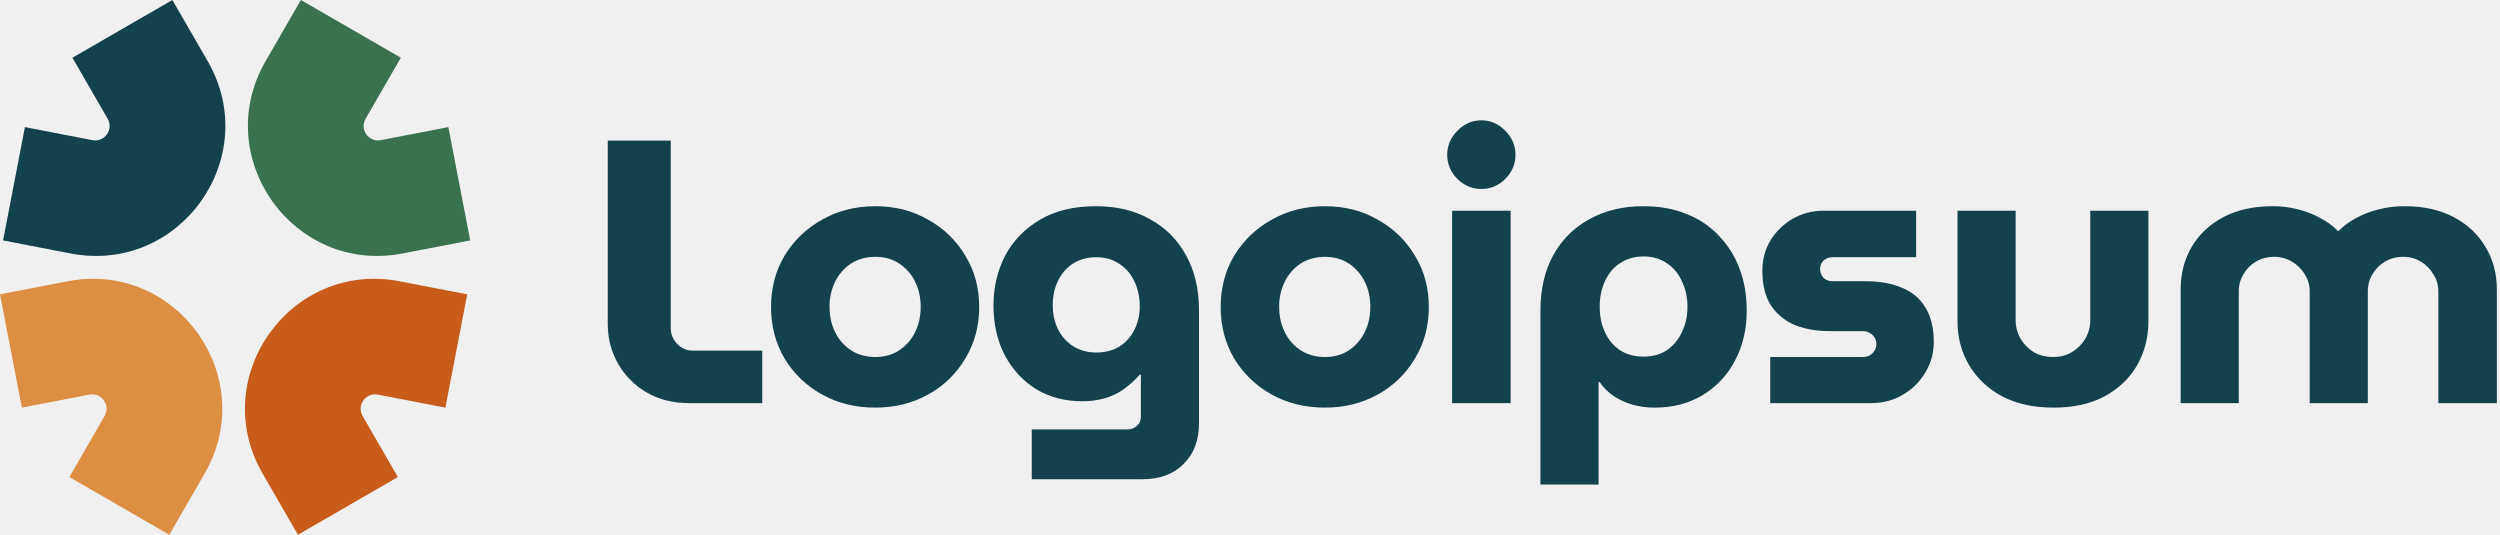
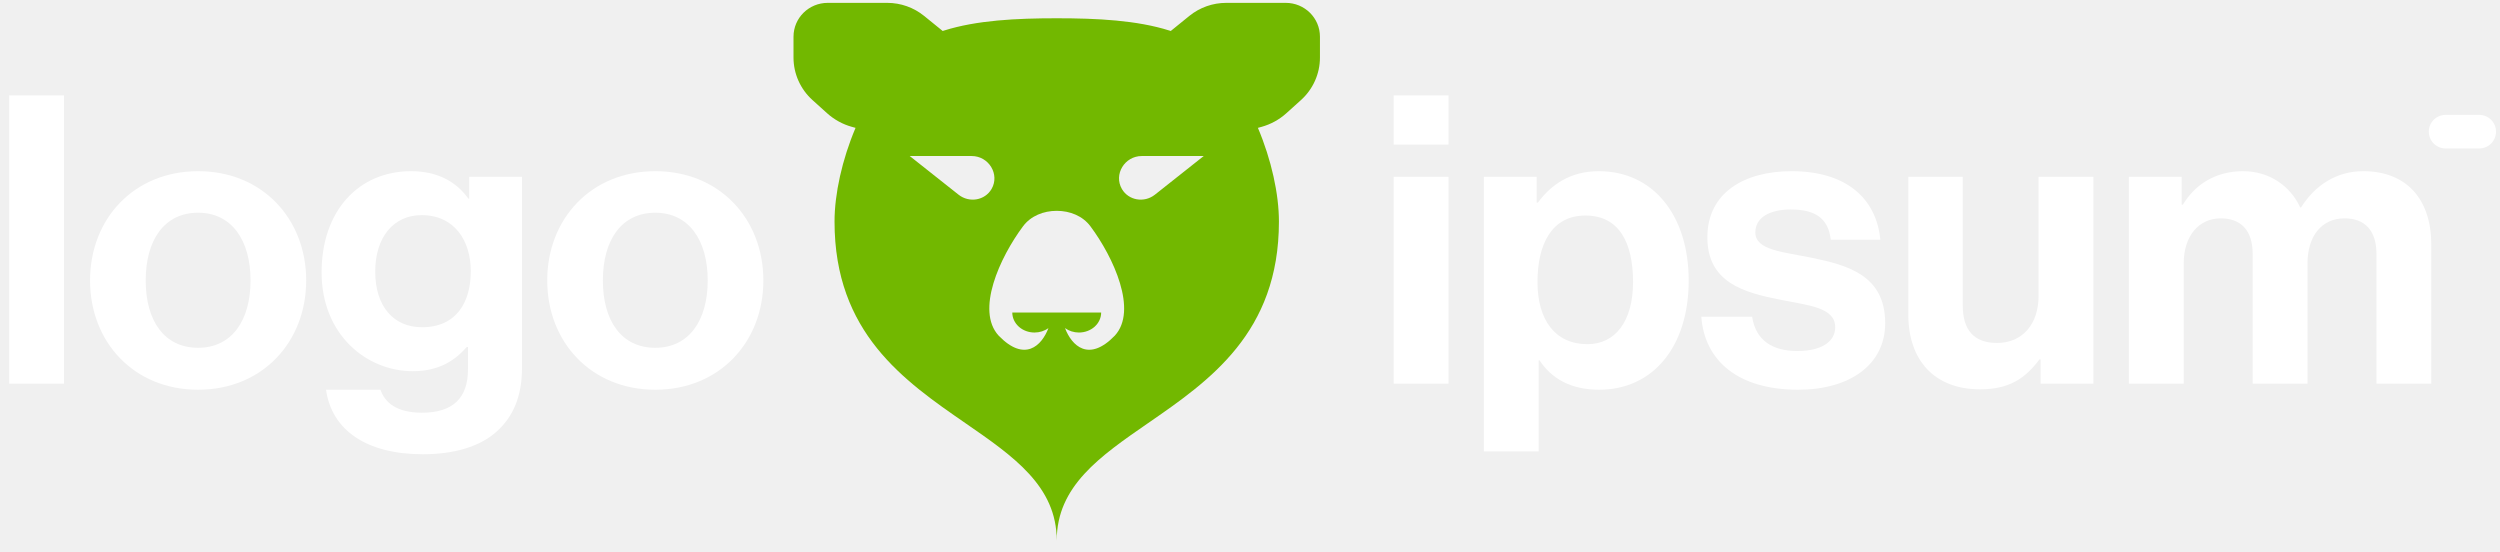
- <svg xmlns="http://www.w3.org/2000/svg" width="187" height="40" fill="none" viewBox="0 0 187 40">
-   <path fill="#3A724F" fill-rule="evenodd" d="M19.87 4.567 22.507 0l7.476 4.317-2.636 4.566c-.463.801.23 1.775 1.138 1.6l5.052-.975 1.635 8.477-5.052.974c-8.172 1.576-14.411-7.184-10.25-14.392Z" clip-rule="evenodd" />
-   <path fill="#DC8E43" fill-rule="evenodd" d="M15.302 35.433 12.665 40l-7.477-4.316 2.637-4.567c.463-.801-.23-1.775-1.139-1.6l-5.051.974L0 22.015l5.052-.974c8.172-1.576 14.41 7.184 10.25 14.392Z" clip-rule="evenodd" />
-   <path fill="#14424C" fill-rule="evenodd" d="M15.53 4.567 12.894 0 5.417 4.317l2.637 4.566c.462.801-.23 1.775-1.139 1.6l-5.052-.975L.23 17.985l5.051.974c8.173 1.576 14.412-7.184 10.25-14.392Z" clip-rule="evenodd" />
-   <path fill="#C85D1B" fill-rule="evenodd" d="M19.65 35.433 22.285 40l7.477-4.316-2.637-4.567c-.462-.801.23-1.775 1.139-1.6l5.051.974 1.635-8.476-5.052-.974c-8.172-1.576-14.41 7.184-10.25 14.392Z" clip-rule="evenodd" />
-   <path fill="#14424C" d="M163.114 30.153v-8.5c0-1.178.271-2.235.813-3.17.561-.954 1.356-1.702 2.385-2.245 1.029-.542 2.254-.813 3.675-.813a7.23 7.23 0 0 1 1.964.252c.599.15 1.141.365 1.627.645.505.262.935.58 1.291.954h.056a5.5 5.5 0 0 1 1.29-.954 6.772 6.772 0 0 1 1.656-.645 7.541 7.541 0 0 1 1.992-.252c1.421 0 2.646.27 3.675.813 1.028.543 1.823 1.29 2.384 2.245.562.935.842 1.991.842 3.17v8.5h-4.377v-8.36c0-.467-.121-.888-.364-1.262a2.663 2.663 0 0 0-.926-.954 2.508 2.508 0 0 0-1.347-.365c-.505 0-.963.122-1.374.365a2.654 2.654 0 0 0-.926.954 2.4 2.4 0 0 0-.337 1.262v8.36h-4.348v-8.36c0-.467-.122-.888-.365-1.262a2.585 2.585 0 0 0-.954-.954 2.508 2.508 0 0 0-1.347-.365c-.505 0-.963.122-1.374.365a2.654 2.654 0 0 0-.926.954 2.41 2.41 0 0 0-.337 1.262v8.36h-4.348ZM153.603 30.49c-1.477 0-2.759-.28-3.843-.842-1.066-.58-1.889-1.356-2.469-2.328-.58-.991-.87-2.086-.87-3.283v-8.276h4.349v8.164c0 .505.121.973.364 1.403.243.411.571.748.982 1.01.43.243.917.365 1.459.365.524 0 .991-.122 1.403-.365.43-.262.767-.599 1.01-1.01.243-.43.365-.898.365-1.403v-8.164h4.348v8.276c0 1.197-.281 2.292-.842 3.283-.561.972-1.374 1.749-2.44 2.328-1.048.561-2.32.842-3.816.842ZM132.414 30.153v-3.45h6.93c.187 0 .355-.038.505-.113.149-.093.271-.215.364-.364a.93.93 0 0 0 0-.982.9.9 0 0 0-.364-.337.934.934 0 0 0-.505-.14h-2.525c-.936 0-1.787-.15-2.553-.449a4.052 4.052 0 0 1-1.796-1.459c-.43-.673-.645-1.543-.645-2.609 0-.823.196-1.571.589-2.244a4.76 4.76 0 0 1 1.655-1.628 4.568 4.568 0 0 1 2.329-.617h6.929v3.479h-6.256a.97.97 0 0 0-.673.253.841.841 0 0 0-.253.617c0 .262.085.486.253.673a.97.97 0 0 0 .673.253h2.469c1.047 0 1.945.159 2.693.476.767.3 1.356.786 1.768 1.46.43.673.645 1.542.645 2.608 0 .842-.215 1.609-.645 2.3a4.613 4.613 0 0 1-1.684 1.656c-.692.412-1.477.617-2.356.617h-7.547ZM122.94 15.425c1.216 0 2.291.196 3.226.589a6.41 6.41 0 0 1 2.413 1.627 6.993 6.993 0 0 1 1.543 2.469c.355.935.533 1.973.533 3.114 0 1.421-.299 2.684-.898 3.787a6.471 6.471 0 0 1-2.412 2.553c-1.029.617-2.226.926-3.591.926-.58 0-1.132-.075-1.656-.224a5.312 5.312 0 0 1-1.402-.646 3.9 3.9 0 0 1-1.038-1.038h-.085v7.66h-4.348V23.223c0-1.59.318-2.965.954-4.124a6.666 6.666 0 0 1 2.693-2.694c1.16-.654 2.516-.981 4.068-.981Zm0 3.759c-.673 0-1.262.168-1.767.505-.487.318-.861.767-1.123 1.347-.261.56-.392 1.197-.392 1.907 0 .711.131 1.347.392 1.908.262.561.636 1.01 1.123 1.347.505.318 1.094.477 1.767.477.673 0 1.253-.16 1.739-.477a3.297 3.297 0 0 0 1.123-1.347c.28-.561.42-1.197.42-1.908 0-.71-.14-1.346-.42-1.907-.262-.58-.636-1.03-1.123-1.347-.486-.337-1.066-.505-1.739-.505ZM108.617 30.153V15.761h4.377v14.392h-4.377Zm2.188-16.019c-.692 0-1.29-.252-1.795-.757-.505-.505-.758-1.104-.758-1.796s.253-1.29.758-1.795c.505-.524 1.103-.786 1.795-.786s1.291.262 1.796.786c.505.505.757 1.103.757 1.795s-.252 1.29-.757 1.796c-.505.505-1.104.757-1.796.757ZM99.105 30.49c-1.477 0-2.805-.327-3.984-.982a7.462 7.462 0 0 1-2.805-2.693c-.673-1.141-1.01-2.422-1.01-3.844 0-1.44.337-2.721 1.01-3.843a7.462 7.462 0 0 1 2.805-2.693c1.179-.674 2.507-1.01 3.984-1.01 1.478 0 2.796.336 3.956 1.01a7.25 7.25 0 0 1 2.777 2.693c.692 1.122 1.038 2.403 1.038 3.843 0 1.422-.346 2.703-1.038 3.844a7.25 7.25 0 0 1-2.777 2.693c-1.178.655-2.497.982-3.956.982Zm0-3.787c.692 0 1.291-.169 1.796-.505a3.424 3.424 0 0 0 1.178-1.347c.281-.561.421-1.197.421-1.908 0-.692-.14-1.318-.421-1.88a3.423 3.423 0 0 0-1.178-1.346c-.505-.337-1.104-.505-1.796-.505s-1.3.168-1.823.505a3.428 3.428 0 0 0-1.179 1.347 4.144 4.144 0 0 0-.42 1.88c0 .71.14 1.346.42 1.907a3.43 3.43 0 0 0 1.179 1.347c.523.336 1.131.505 1.823.505ZM77.174 35.849v-3.732h7.181c.281 0 .515-.093.702-.28a.83.83 0 0 0 .28-.646v-3.17h-.084a6.59 6.59 0 0 1-1.206 1.094c-.412.3-.88.524-1.403.674a6.023 6.023 0 0 1-1.711.224c-1.272 0-2.413-.3-3.423-.898-.991-.617-1.777-1.468-2.357-2.553-.56-1.084-.841-2.319-.841-3.703 0-1.365.29-2.609.87-3.731.598-1.122 1.468-2.02 2.609-2.693 1.14-.674 2.534-1.01 4.18-1.01 1.571 0 2.927.327 4.068.982a6.624 6.624 0 0 1 2.693 2.72c.636 1.16.954 2.526.954 4.097v8.416c0 1.29-.383 2.31-1.15 3.058-.748.767-1.786 1.15-3.114 1.15h-8.248Zm4.825-9.483c.673 0 1.253-.15 1.74-.449a3.18 3.18 0 0 0 1.121-1.262 3.834 3.834 0 0 0 .393-1.74c0-.673-.13-1.29-.392-1.851-.262-.561-.636-1.001-1.123-1.319-.486-.337-1.066-.505-1.74-.505-.654 0-1.234.159-1.739.477-.486.318-.86.748-1.122 1.29-.261.543-.392 1.15-.392 1.824 0 .655.13 1.253.392 1.796.262.523.636.944 1.123 1.262.504.318 1.084.477 1.739.477ZM65.473 30.49c-1.477 0-2.805-.327-3.983-.982a7.46 7.46 0 0 1-2.806-2.693c-.673-1.141-1.01-2.422-1.01-3.844 0-1.44.337-2.721 1.01-3.843a7.46 7.46 0 0 1 2.806-2.693c1.178-.674 2.506-1.01 3.983-1.01 1.478 0 2.796.336 3.956 1.01a7.252 7.252 0 0 1 2.777 2.693c.692 1.122 1.038 2.403 1.038 3.843 0 1.422-.346 2.703-1.038 3.844a7.252 7.252 0 0 1-2.777 2.693c-1.178.655-2.497.982-3.956.982Zm0-3.787c.692 0 1.29-.169 1.796-.505a3.43 3.43 0 0 0 1.178-1.347c.28-.561.42-1.197.42-1.908 0-.692-.14-1.318-.42-1.88a3.429 3.429 0 0 0-1.178-1.346c-.505-.337-1.104-.505-1.796-.505s-1.3.168-1.823.505a3.428 3.428 0 0 0-1.179 1.347 4.145 4.145 0 0 0-.42 1.88c0 .71.14 1.346.42 1.907a3.43 3.43 0 0 0 1.179 1.347c.523.336 1.131.505 1.823.505ZM51.547 30.153c-1.216 0-2.282-.27-3.198-.813a5.763 5.763 0 0 1-2.132-2.16c-.505-.898-.758-1.89-.758-2.974V10.515h4.713v14.027c0 .45.16.842.477 1.179.318.336.71.505 1.178.505h5.19v3.927h-5.47Z" />
+ <svg xmlns="http://www.w3.org/2000/svg" id="logo-75" width="100%" height="100%" viewBox="0 0 186 41" fill="none">
+   <path class="ccustom" fill-rule="evenodd" clip-rule="evenodd" d="M59.037 2.729C59.037 1.339 60.176 0.213 61.581 0.213H66.011C67.011 0.213 67.98 0.556 68.753 1.183L70.1 2.276L70.134 2.306C70.165 2.296 70.196 2.286 70.228 2.276C72.659 1.506 75.609 1.359 78.621 1.359C81.632 1.359 84.582 1.506 87.013 2.276C87.045 2.286 87.076 2.296 87.107 2.306L87.141 2.276L88.488 1.183C89.261 0.556 90.23 0.213 91.23 0.213H95.66C97.065 0.213 98.204 1.339 98.204 2.729V4.284C98.204 5.487 97.691 6.635 96.792 7.445L95.705 8.425C95.174 8.904 94.537 9.252 93.845 9.442L93.588 9.512C94.595 11.89 95.152 14.432 95.152 16.488C95.152 24.759 89.978 28.332 85.419 31.479C81.829 33.958 78.621 36.173 78.621 40.213C78.621 36.173 75.412 33.958 71.822 31.479C67.263 28.332 62.089 24.759 62.089 16.488C62.089 14.432 62.646 11.89 63.653 9.512L63.396 9.442C62.704 9.252 62.067 8.904 61.536 8.425L60.449 7.445C59.55 6.635 59.037 5.487 59.037 4.284V2.729ZM81.927 23.25C81.927 23.645 81.753 24.024 81.443 24.304C81.133 24.583 80.712 24.74 80.274 24.74C79.895 24.74 79.53 24.623 79.238 24.411C79.735 25.728 81.008 26.976 82.944 24.969C84.653 23.105 82.868 19.172 81.129 16.838C80.549 16.06 79.597 15.686 78.621 15.686C77.644 15.686 76.692 16.06 76.112 16.838C74.373 19.172 72.588 23.105 74.297 24.969C76.233 26.976 77.506 25.728 78.003 24.411C77.711 24.623 77.346 24.74 76.967 24.74C76.529 24.74 76.108 24.583 75.798 24.304C75.488 24.024 75.314 23.645 75.314 23.25H81.927ZM72.29 11.608H67.684L71.314 14.483C72.113 15.115 73.28 14.913 73.774 14.057C74.398 12.975 73.569 11.608 72.29 11.608ZM84.951 11.608H89.557L85.927 14.483C85.128 15.115 83.961 14.913 83.467 14.057C82.843 12.975 83.672 11.608 84.951 11.608Z" fill="#72B800" />
+   <path class="ccustom" d="M103.69 28.546H107.77V13.156H103.69V28.546ZM103.69 10.756H107.77V7.096H103.69V10.756Z" fill="#ffffff" />
+   <path class="ccustom" d="M110.399 33.586H114.479V26.806H114.539C115.409 28.126 116.819 28.996 118.979 28.996C122.939 28.996 125.639 25.846 125.639 20.866C125.639 16.066 123.029 12.736 118.949 12.736C116.849 12.736 115.409 13.726 114.419 15.076H114.329V13.156H110.399V33.586ZM118.109 25.606C115.679 25.606 114.389 23.776 114.389 20.986C114.389 18.226 115.409 16.036 117.959 16.036C120.479 16.036 121.499 18.076 121.499 20.986C121.499 23.896 120.179 25.606 118.109 25.606Z" fill="#ffffff" />
+   <path class="ccustom" d="M133.778 28.996C137.618 28.996 140.258 27.136 140.258 24.046C140.258 20.446 137.408 19.726 134.828 19.186C132.638 18.736 130.598 18.616 130.598 17.296C130.598 16.186 131.648 15.586 133.238 15.586C134.978 15.586 136.028 16.186 136.208 17.836H139.898C139.598 14.746 137.348 12.736 133.298 12.736C129.788 12.736 127.028 14.326 127.028 17.656C127.028 21.016 129.728 21.766 132.488 22.306C134.588 22.726 136.538 22.876 136.538 24.346C136.538 25.426 135.518 26.116 133.718 26.116C131.888 26.116 130.628 25.336 130.358 23.566H126.578C126.818 26.836 129.308 28.996 133.778 28.996Z" fill="#ffffff" />
+   <path class="ccustom" d="M155.749 28.546V13.156H151.669V22.036C151.669 24.076 150.499 25.516 148.579 25.516C146.839 25.516 146.029 24.526 146.029 22.726V13.156H141.979V23.416C141.979 26.776 143.899 28.966 147.319 28.966C149.479 28.966 150.679 28.156 151.729 26.746H151.819V28.546H155.749Z" fill="#ffffff" />
+   <path class="ccustom" d="M158.388 28.546H162.468V19.606C162.468 17.566 163.578 16.246 165.228 16.246C166.728 16.246 167.598 17.146 167.598 18.886V28.546H171.678V19.606C171.678 17.566 172.728 16.246 174.438 16.246C175.938 16.246 176.808 17.146 176.808 18.886V28.546H180.888V18.196C180.888 14.836 179.058 12.736 175.818 12.736C173.868 12.736 172.248 13.756 171.198 15.436H171.138C170.388 13.816 168.828 12.736 166.878 12.736C164.748 12.736 163.248 13.816 162.408 15.226H162.318V13.156H158.388V28.546Z" fill="#ffffff" />
+   <path class="ccustom" d="M0.684 28.546H4.764V7.096H0.684V28.546Z" fill="#ffffff" />
+   <path class="ccustom" d="M14.74 28.996C19.51 28.996 22.78 25.456 22.78 20.866C22.78 16.276 19.51 12.736 14.74 12.736C9.97 12.736 6.7 16.276 6.7 20.866C6.7 25.456 9.97 28.996 14.74 28.996ZM14.74 25.876C12.22 25.876 10.84 23.866 10.84 20.866C10.84 17.866 12.22 15.826 14.74 15.826C17.23 15.826 18.64 17.866 18.64 20.866C18.64 23.866 17.23 25.876 14.74 25.876Z" fill="#ffffff" />
+   <path class="ccustom" d="M31.457 33.796C33.737 33.796 35.717 33.256 37.007 32.056C38.147 31.006 38.837 29.536 38.837 27.376V13.156H34.907V14.776H34.847C33.917 13.486 32.507 12.736 30.587 12.736C26.687 12.736 23.927 15.676 23.927 20.266C23.927 24.916 27.287 27.616 30.707 27.616C32.657 27.616 33.827 26.836 34.727 25.816H34.817V27.496C34.817 29.596 33.707 30.706 31.397 30.706C29.507 30.706 28.637 29.956 28.307 28.996H24.257C24.677 31.996 27.257 33.796 31.457 33.796ZM31.397 24.346C29.297 24.346 27.917 22.816 27.917 20.206C27.917 17.626 29.297 16.006 31.367 16.006C33.827 16.006 35.027 17.926 35.027 20.176C35.027 22.456 33.977 24.346 31.397 24.346Z" fill="#ffffff" />
+   <path class="ccustom" d="M48.754 28.996C53.524 28.996 56.794 25.456 56.794 20.866C56.794 16.276 53.524 12.736 48.754 12.736C43.984 12.736 40.714 16.276 40.714 20.866C40.714 25.456 43.984 28.996 48.754 28.996ZM48.754 25.876C46.234 25.876 44.854 23.866 44.854 20.866C44.854 17.866 46.234 15.826 48.754 15.826C51.244 15.826 52.654 17.866 52.654 20.866C52.654 23.866 51.244 25.876 48.754 25.876Z" fill="#ffffff" />
+   <path class="ccustom" d="M180.704 9.796C180.704 9.106 181.263 8.546 181.954 8.546H184.454C185.144 8.546 185.704 9.106 185.704 9.796C185.704 10.487 185.144 11.046 184.454 11.046H181.954C181.263 11.046 180.704 10.487 180.704 9.796Z" fill="#ffffff" />
</svg>
